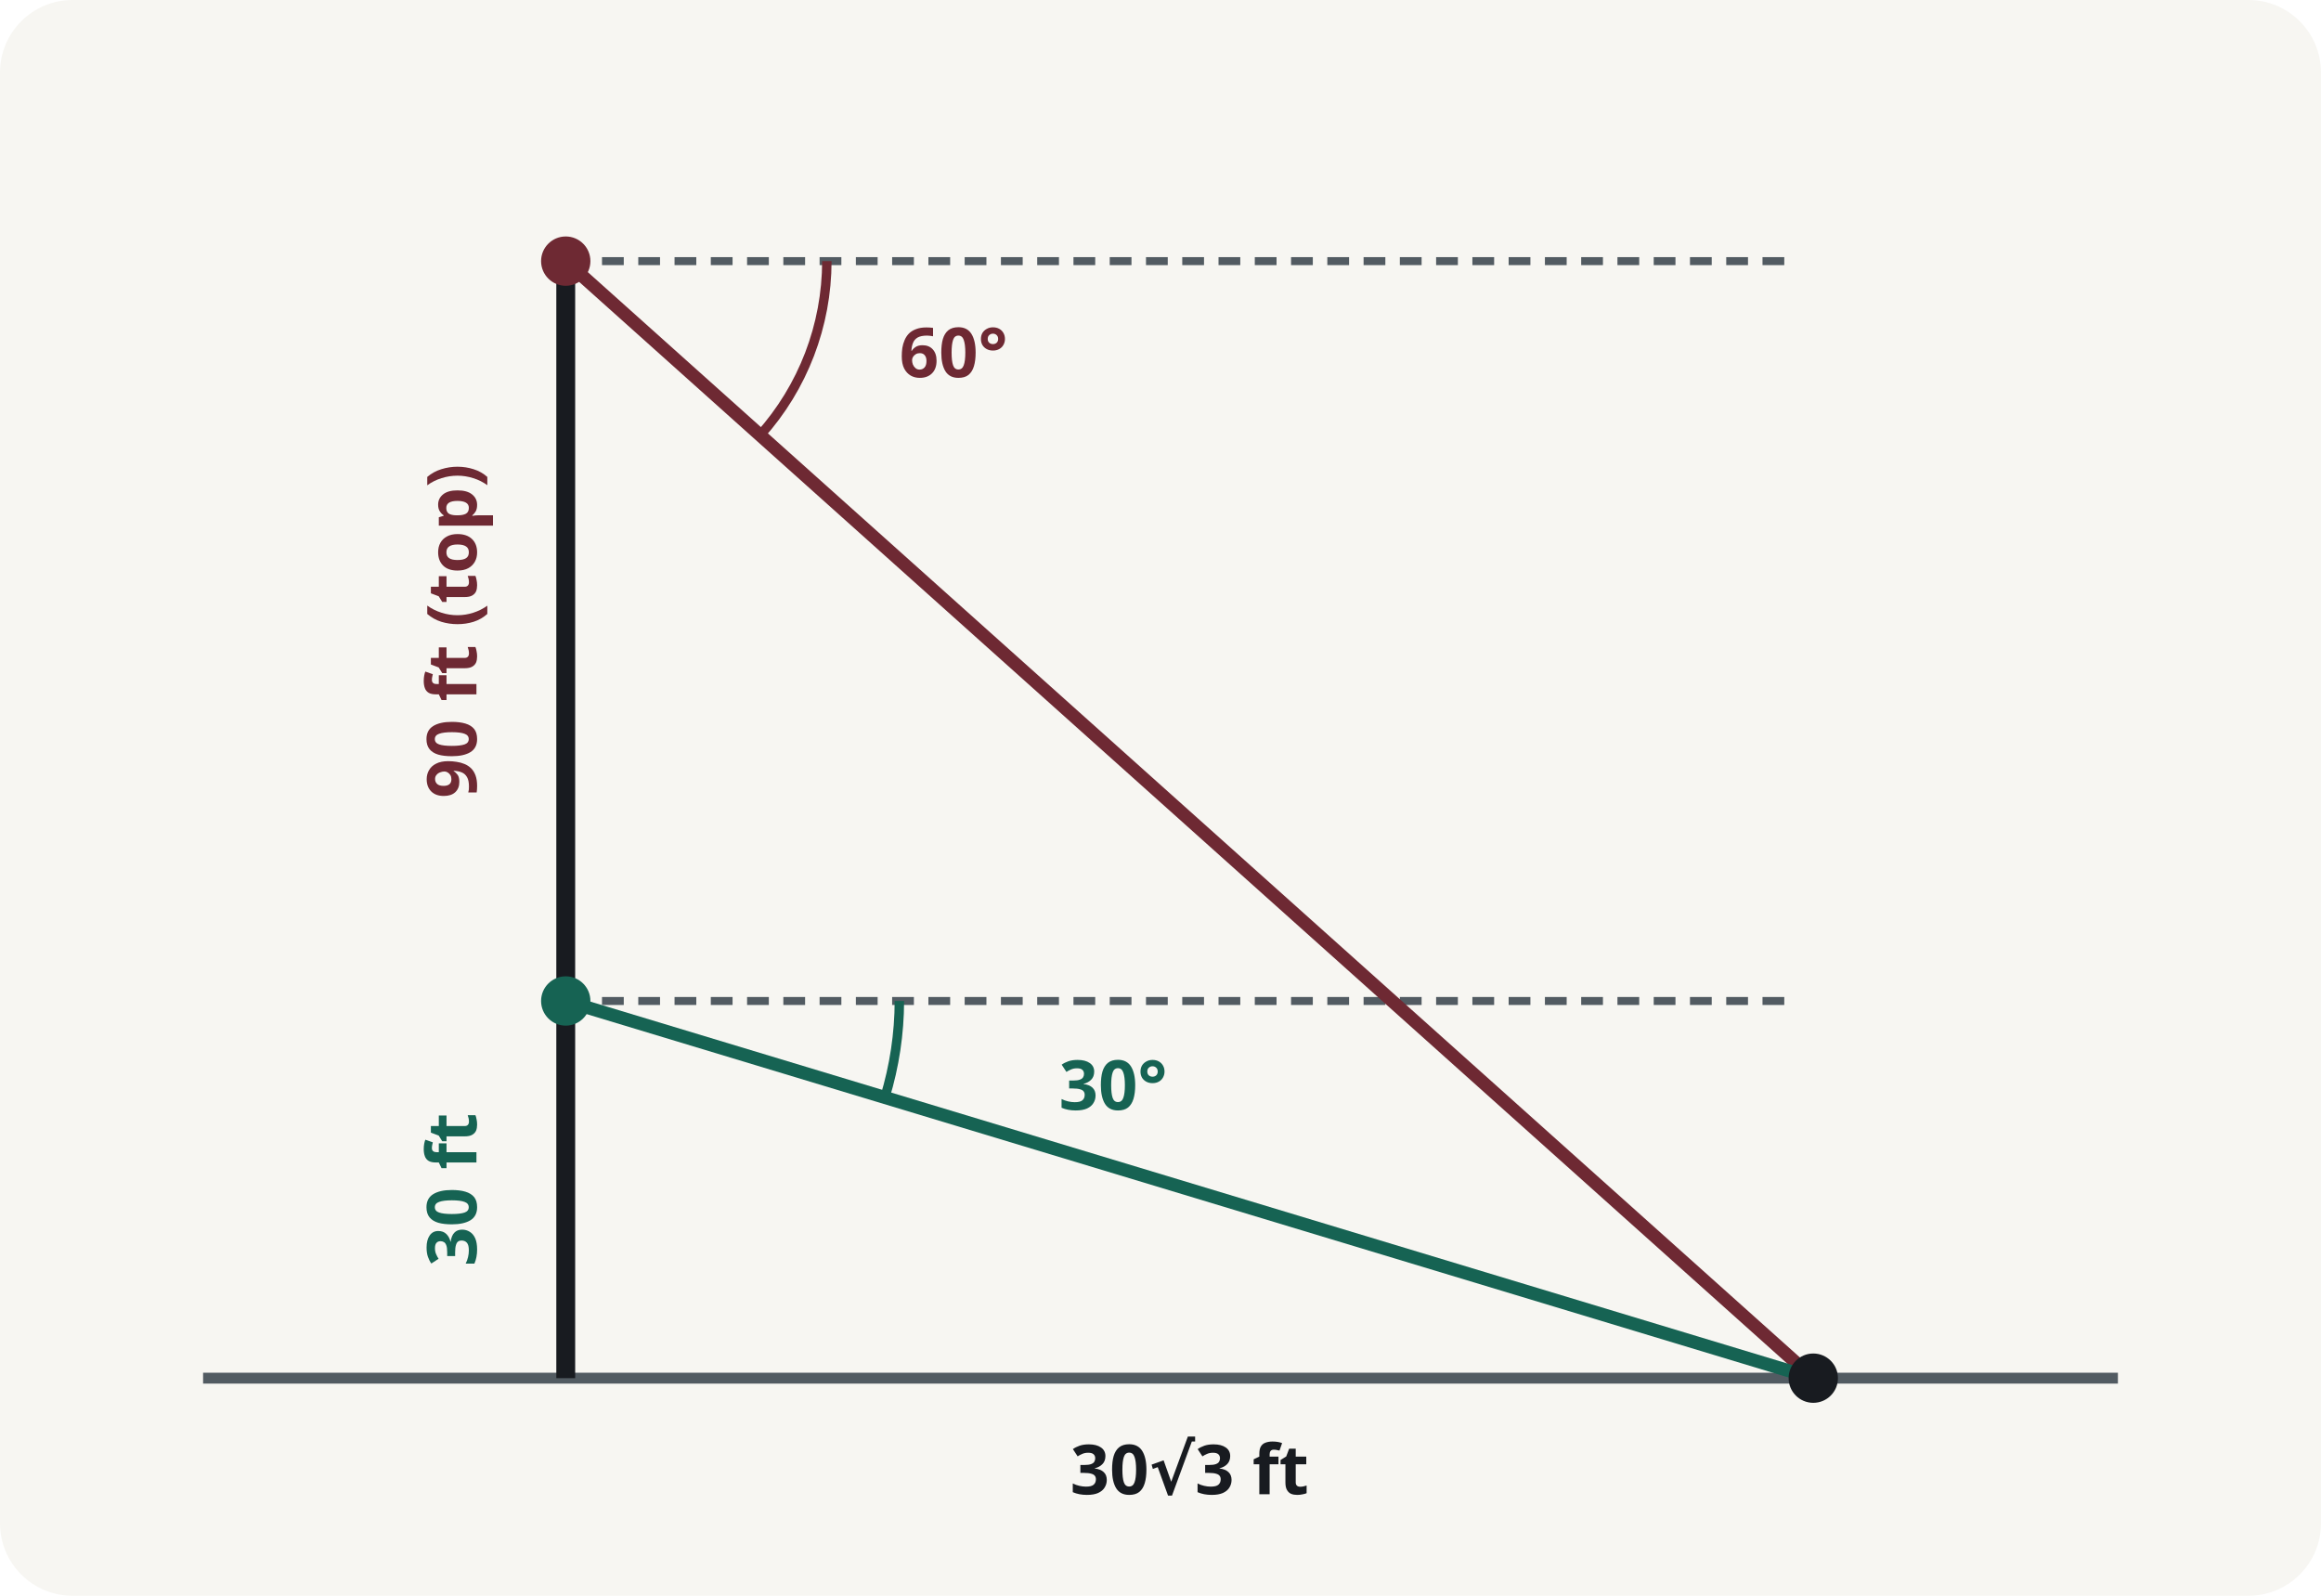
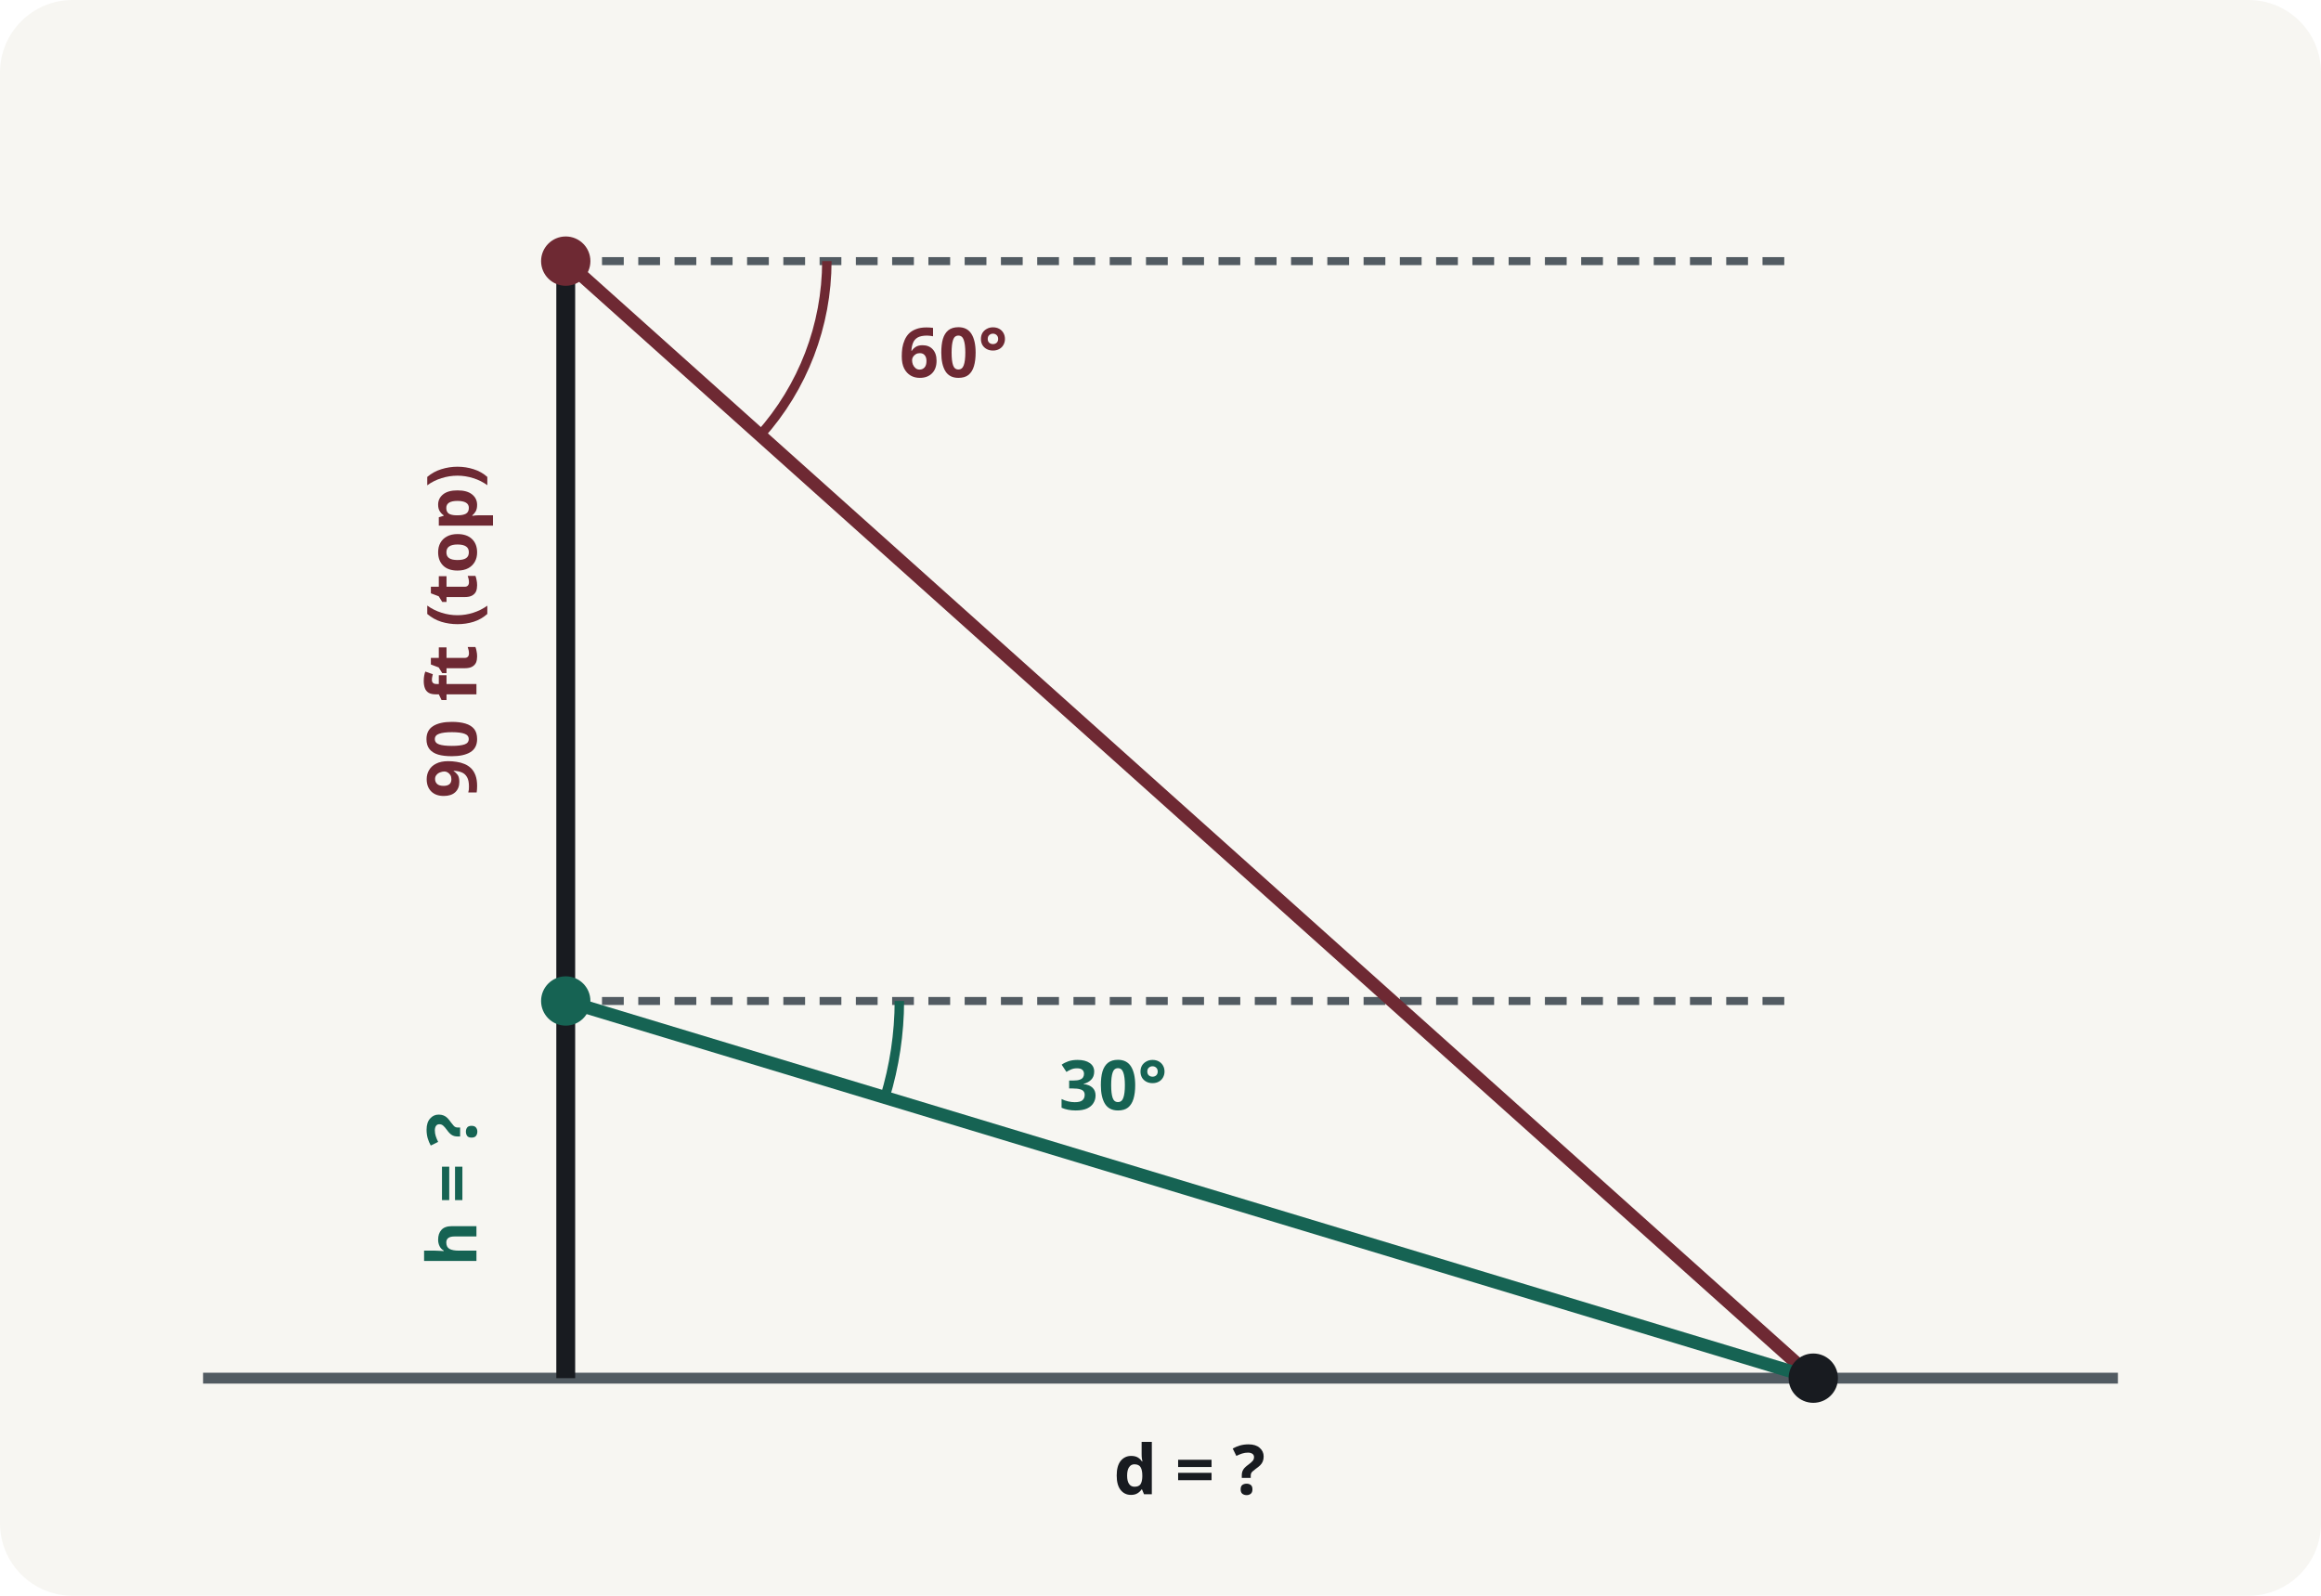
<svg xmlns="http://www.w3.org/2000/svg" viewBox="0 0 320 220" role="img" aria-labelledby="t desc">
  <style>text{paint-order:stroke;stroke:#F7F6F2;stroke-width:3px;stroke-linejoin:round;}</style>
  <rect width="320" height="220" rx="10" fill="#F7F6F2" />
  <line x1="28" y1="190" x2="292" y2="190" stroke="#525B62" stroke-width="1.5" />
  <line x1="78" y1="36" x2="78" y2="190" stroke="#181B20" stroke-width="2.6" />
  <line x1="78" y1="36" x2="246" y2="36" stroke="#525B62" stroke-width="1.1" stroke-dasharray="3,2" />
  <line x1="78" y1="138" x2="246" y2="138" stroke="#525B62" stroke-width="1.1" stroke-dasharray="3,2" />
  <line x1="78" y1="36" x2="250" y2="190" stroke="#6E2933" stroke-width="1.8" />
  <line x1="78" y1="138" x2="250" y2="190" stroke="#166353" stroke-width="1.8" />
  <circle cx="78" cy="36" r="3.4" fill="#6E2933" />
  <circle cx="78" cy="138" r="3.4" fill="#166353" />
  <circle cx="250" cy="190" r="3.4" fill="#181B20" />
  <path d="M114.0,36.0 A36,36 0 0,1 104.8,60.0" fill="none" stroke="#6E2933" stroke-width="1.3" />
  <path d="M124.0,138.0 A46,46 0 0,1 122.0,151.3" fill="none" stroke="#166353" stroke-width="1.3" />
  <text x="62" y="87" transform="rotate(-90 62 87)" font-family="system-ui,sans-serif" font-size="9.5" font-weight="700" text-anchor="middle" dominant-baseline="central" fill="#6E2933">90 ft (top)</text>
-   <text x="62" y="164" transform="rotate(-90 62 164)" font-family="system-ui,sans-serif" font-size="9.5" font-weight="700" text-anchor="middle" dominant-baseline="central" fill="#166353">30 ft</text>
-   <text x="164" y="206" font-family="system-ui,sans-serif" font-size="9.5" font-weight="700" text-anchor="middle" fill="#181B20">30√3 ft</text>
+   <text x="62" y="164" transform="rotate(-90 62 164)" font-family="system-ui,sans-serif" font-size="9.5" font-weight="700" text-anchor="middle" dominant-baseline="central" fill="#166353">h = ?</text>
+   <text x="164" y="206" font-family="system-ui,sans-serif" font-size="9.5" font-weight="700" text-anchor="middle" fill="#181B20">d = ?</text>
  <text x="124" y="52" font-family="system-ui,sans-serif" font-size="9.5" font-weight="700" text-anchor="start" fill="#6E2933">60°</text>
  <text x="146" y="153" font-family="system-ui,sans-serif" font-size="9.5" font-weight="700" text-anchor="start" fill="#166353">30°</text>
</svg>
